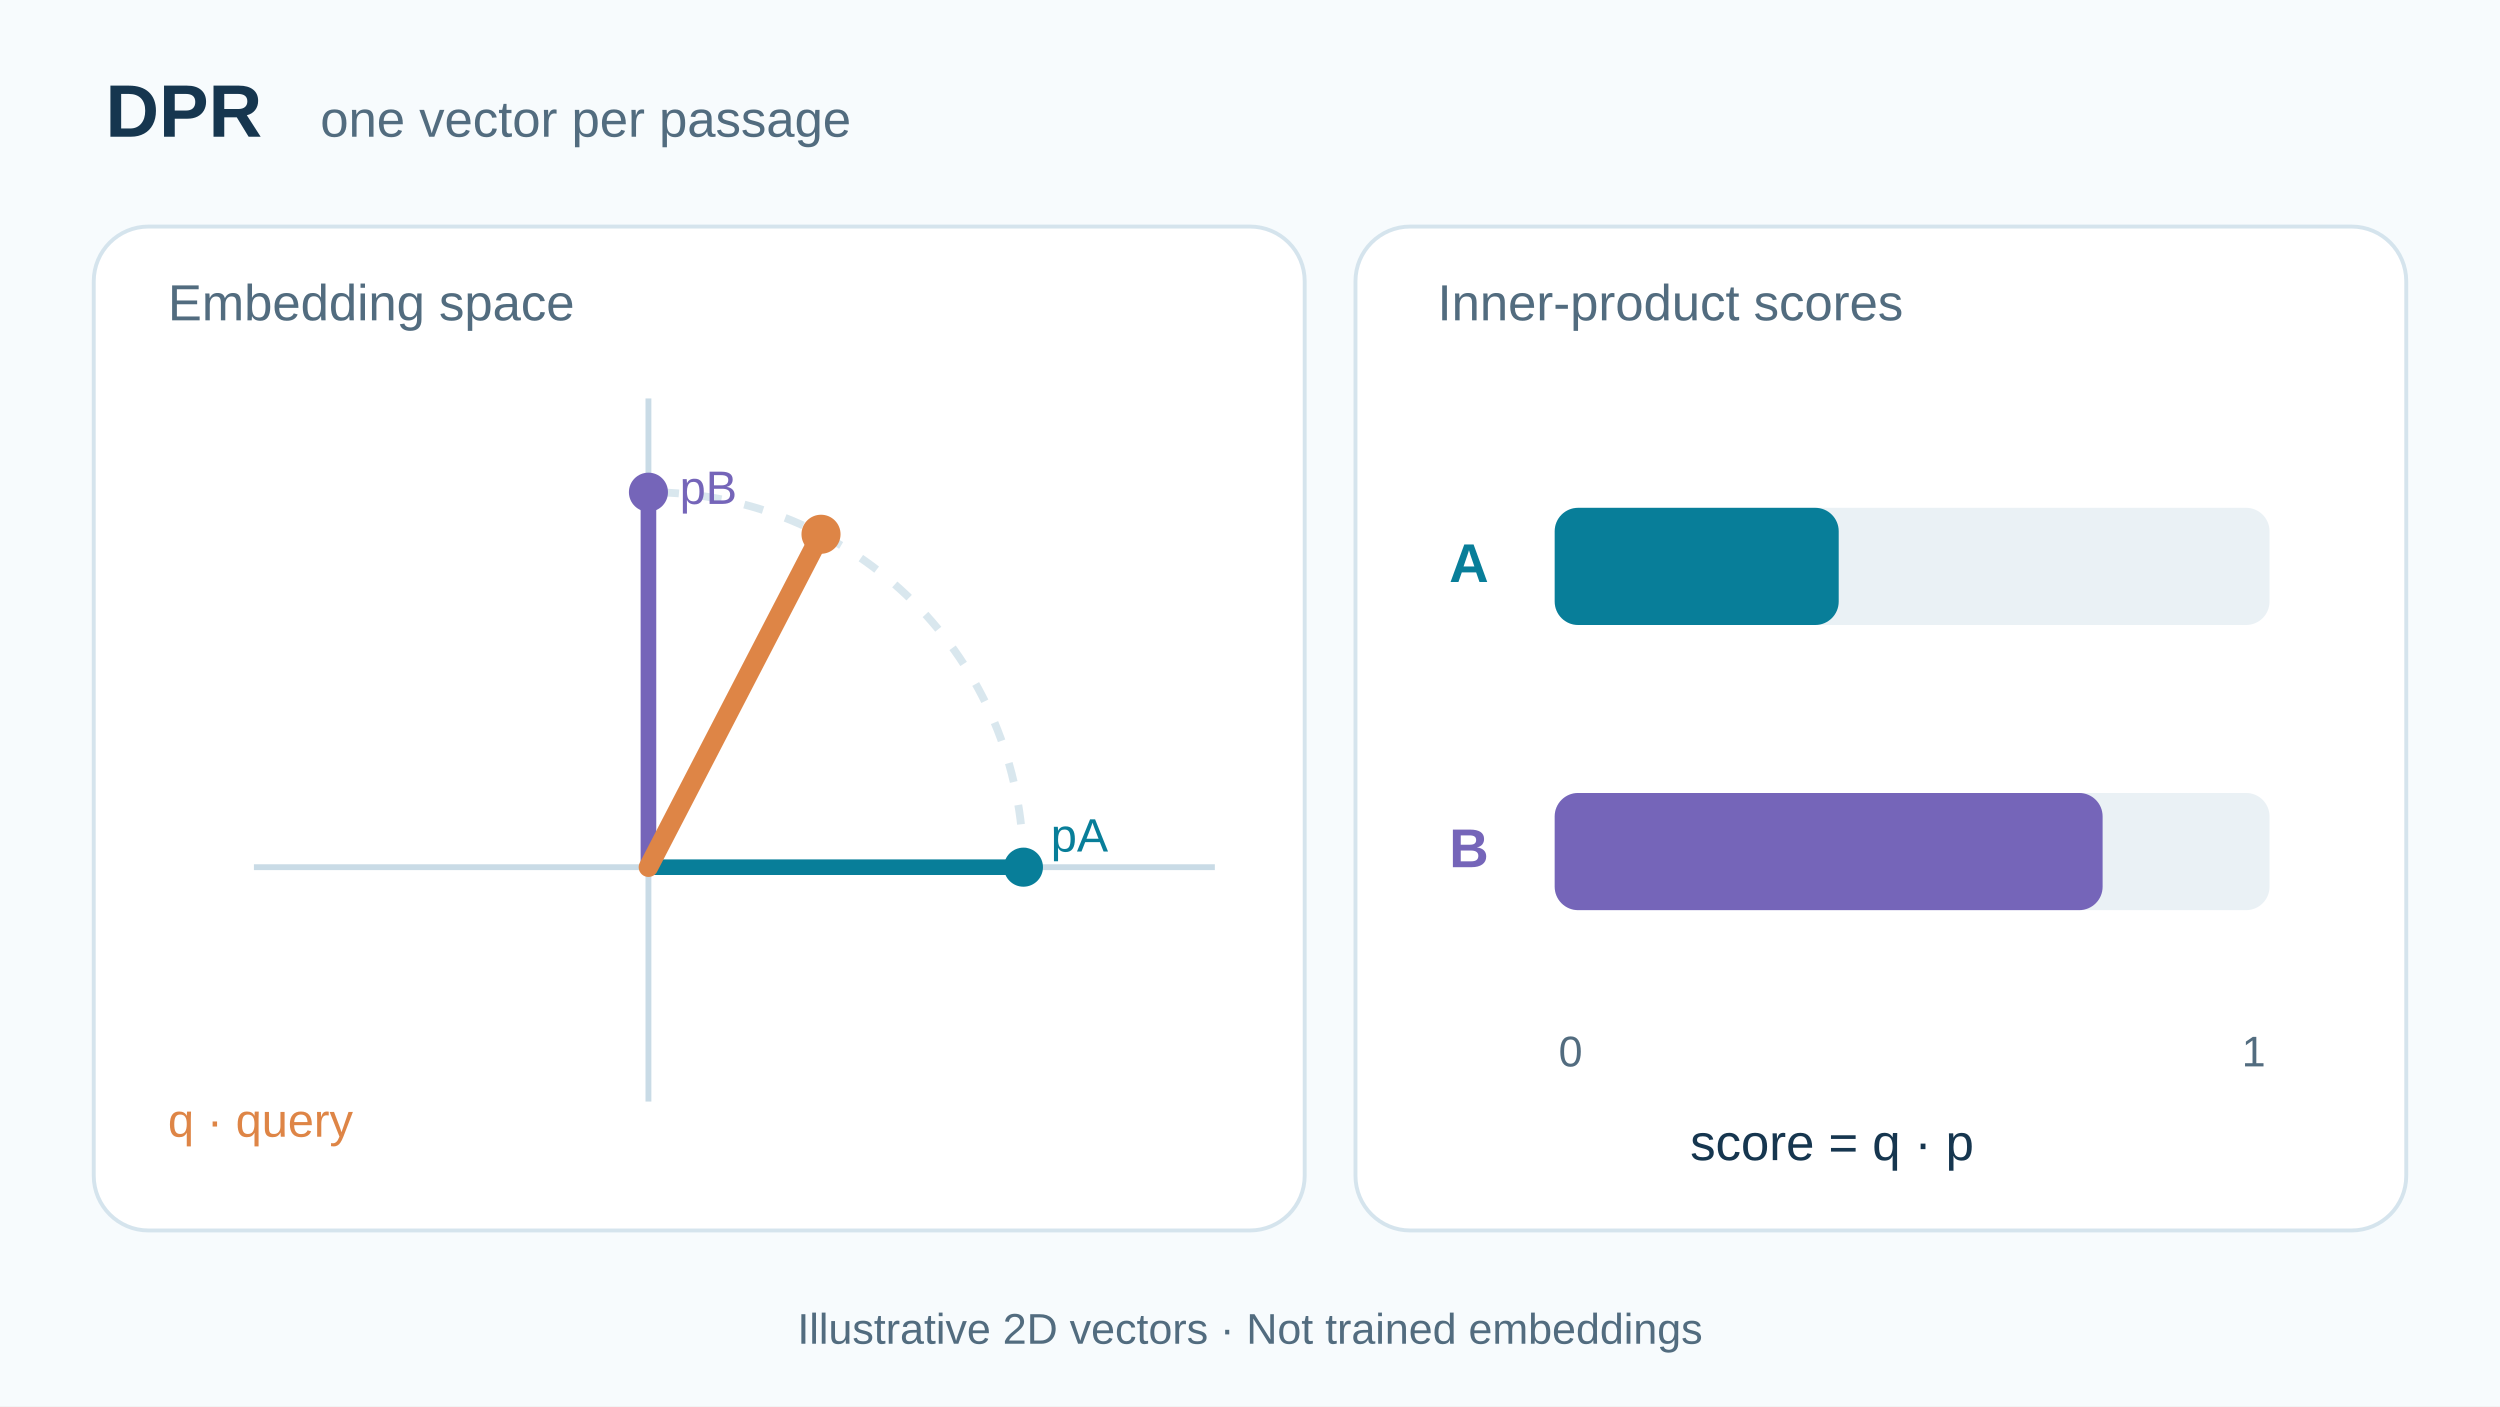
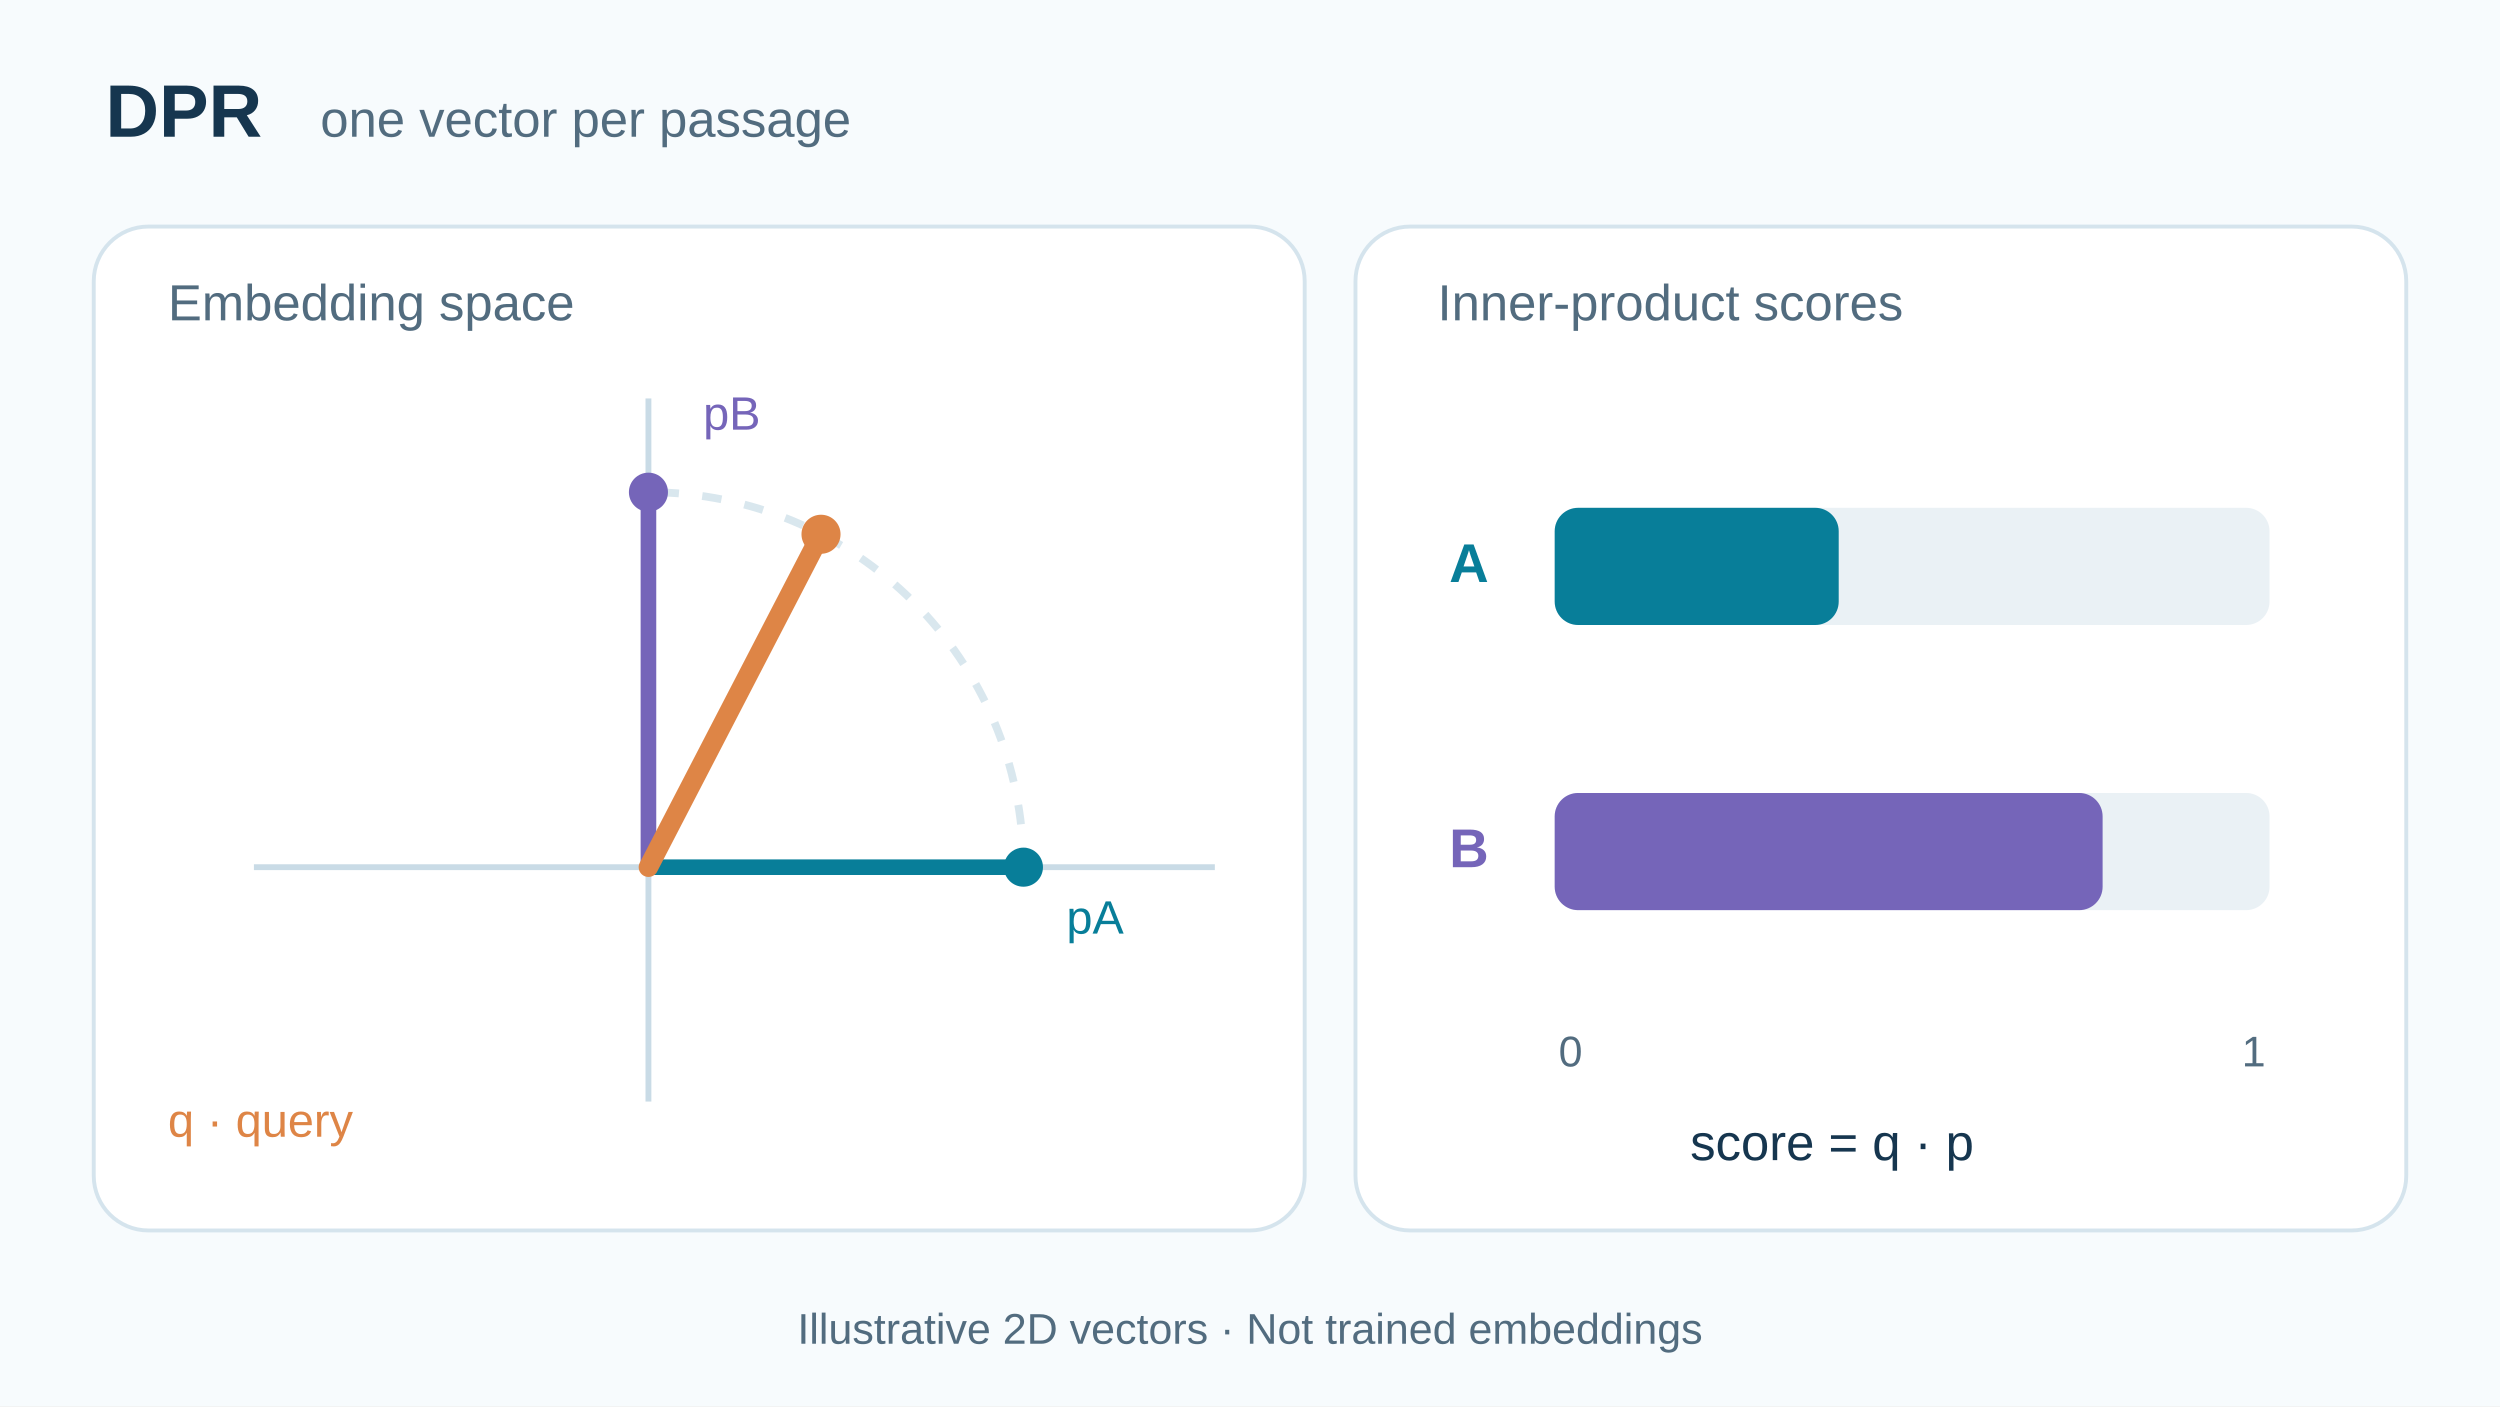
<svg xmlns="http://www.w3.org/2000/svg" width="640" height="360" viewBox="0 0 640 360" role="img" aria-labelledby="title description">
  <rect width="640" height="360" fill="#f7fbfd" />
  <g font-family="Arial, Helvetica, sans-serif">
    <text x="27" y="35" text-anchor="start" fill="#16364f" font-size="19" font-weight="700">DPR</text>
    <text x="82" y="35" text-anchor="start" fill="#526c7f" font-size="13" font-weight="500">one vector per passage</text>
    <rect x="24" y="58" width="310" height="257" rx="14" fill="#ffffff" stroke="#d5e4ed" />
    <rect x="347" y="58" width="269" height="257" rx="14" fill="#ffffff" stroke="#d5e4ed" />
    <text x="43" y="82" text-anchor="start" fill="#526c7f" font-size="13" font-weight="500">Embedding space</text>
    <line x1="65" y1="222" x2="311" y2="222" stroke="#c9dbe6" stroke-width="1.5" />
    <line x1="166" y1="282" x2="166" y2="102" stroke="#c9dbe6" stroke-width="1.5" />
    <path d="M 262 222 A 96 96 0 0 0 166 126" stroke="#d9e7ee" fill="none" stroke-width="2" stroke-dasharray="5 6" />
    <line x1="166" y1="222" x2="262" y2="222" stroke="#087e99" stroke-width="4" stroke-linecap="round" />
    <circle cx="262" cy="222" r="5" fill="#087e99" />
    <line x1="166" y1="222" x2="166" y2="126" stroke="#7565b9" stroke-width="4" stroke-linecap="round" />
    <circle cx="166" cy="126" r="5" fill="#7565b9" />
-     <text x="269" y="218" text-anchor="start" fill="#087e99" font-size="12" font-weight="500">pA</text>
-     <text x="174" y="129" text-anchor="start" fill="#7565b9" font-size="12" font-weight="500">pB</text>
+     <text x="273" y="239" text-anchor="start" fill="#087e99" font-size="12" font-weight="500">pA</text>
+     <text x="180" y="110" text-anchor="start" fill="#7565b9" font-size="12" font-weight="500">pB</text>
    <line x1="166" y1="222" x2="210.18" y2="136.77" stroke="#de8546" stroke-width="5" stroke-linecap="round" />
    <circle cx="210.18" cy="136.77" r="5" fill="#de8546" />
    <text x="43" y="291" text-anchor="start" fill="#de8546" font-size="12" font-weight="500">q · query</text>
    <text x="368" y="82" text-anchor="start" fill="#526c7f" font-size="13" font-weight="500">Inner-product scores</text>
    <text x="371" y="149" text-anchor="start" fill="#087e99" font-size="14" font-weight="700">A</text>
    <rect x="398" y="130" width="183" height="30" rx="6" fill="#eaf1f5" />
    <rect x="398" y="130" rx="6" width="72.71" height="30" fill="#087e99" />
    <text x="371" y="222" text-anchor="start" fill="#7565b9" font-size="14" font-weight="700">B</text>
    <rect x="398" y="203" width="183" height="30" rx="6" fill="#eaf1f5" />
    <rect x="398" y="203" rx="6" width="140.27" height="30" fill="#7565b9" />
    <text x="399" y="273" text-anchor="start" fill="#526c7f" font-size="11" font-weight="500">0</text>
    <text x="580" y="273" text-anchor="end" fill="#526c7f" font-size="11" font-weight="500">1</text>
    <text x="469" y="297" text-anchor="middle" fill="#16364f" font-size="13" font-weight="500">score = q · p</text>
    <text x="320" y="344" text-anchor="middle" fill="#526c7f" font-size="11" font-weight="500">Illustrative 2D vectors · Not trained embeddings</text>
  </g>
</svg>
